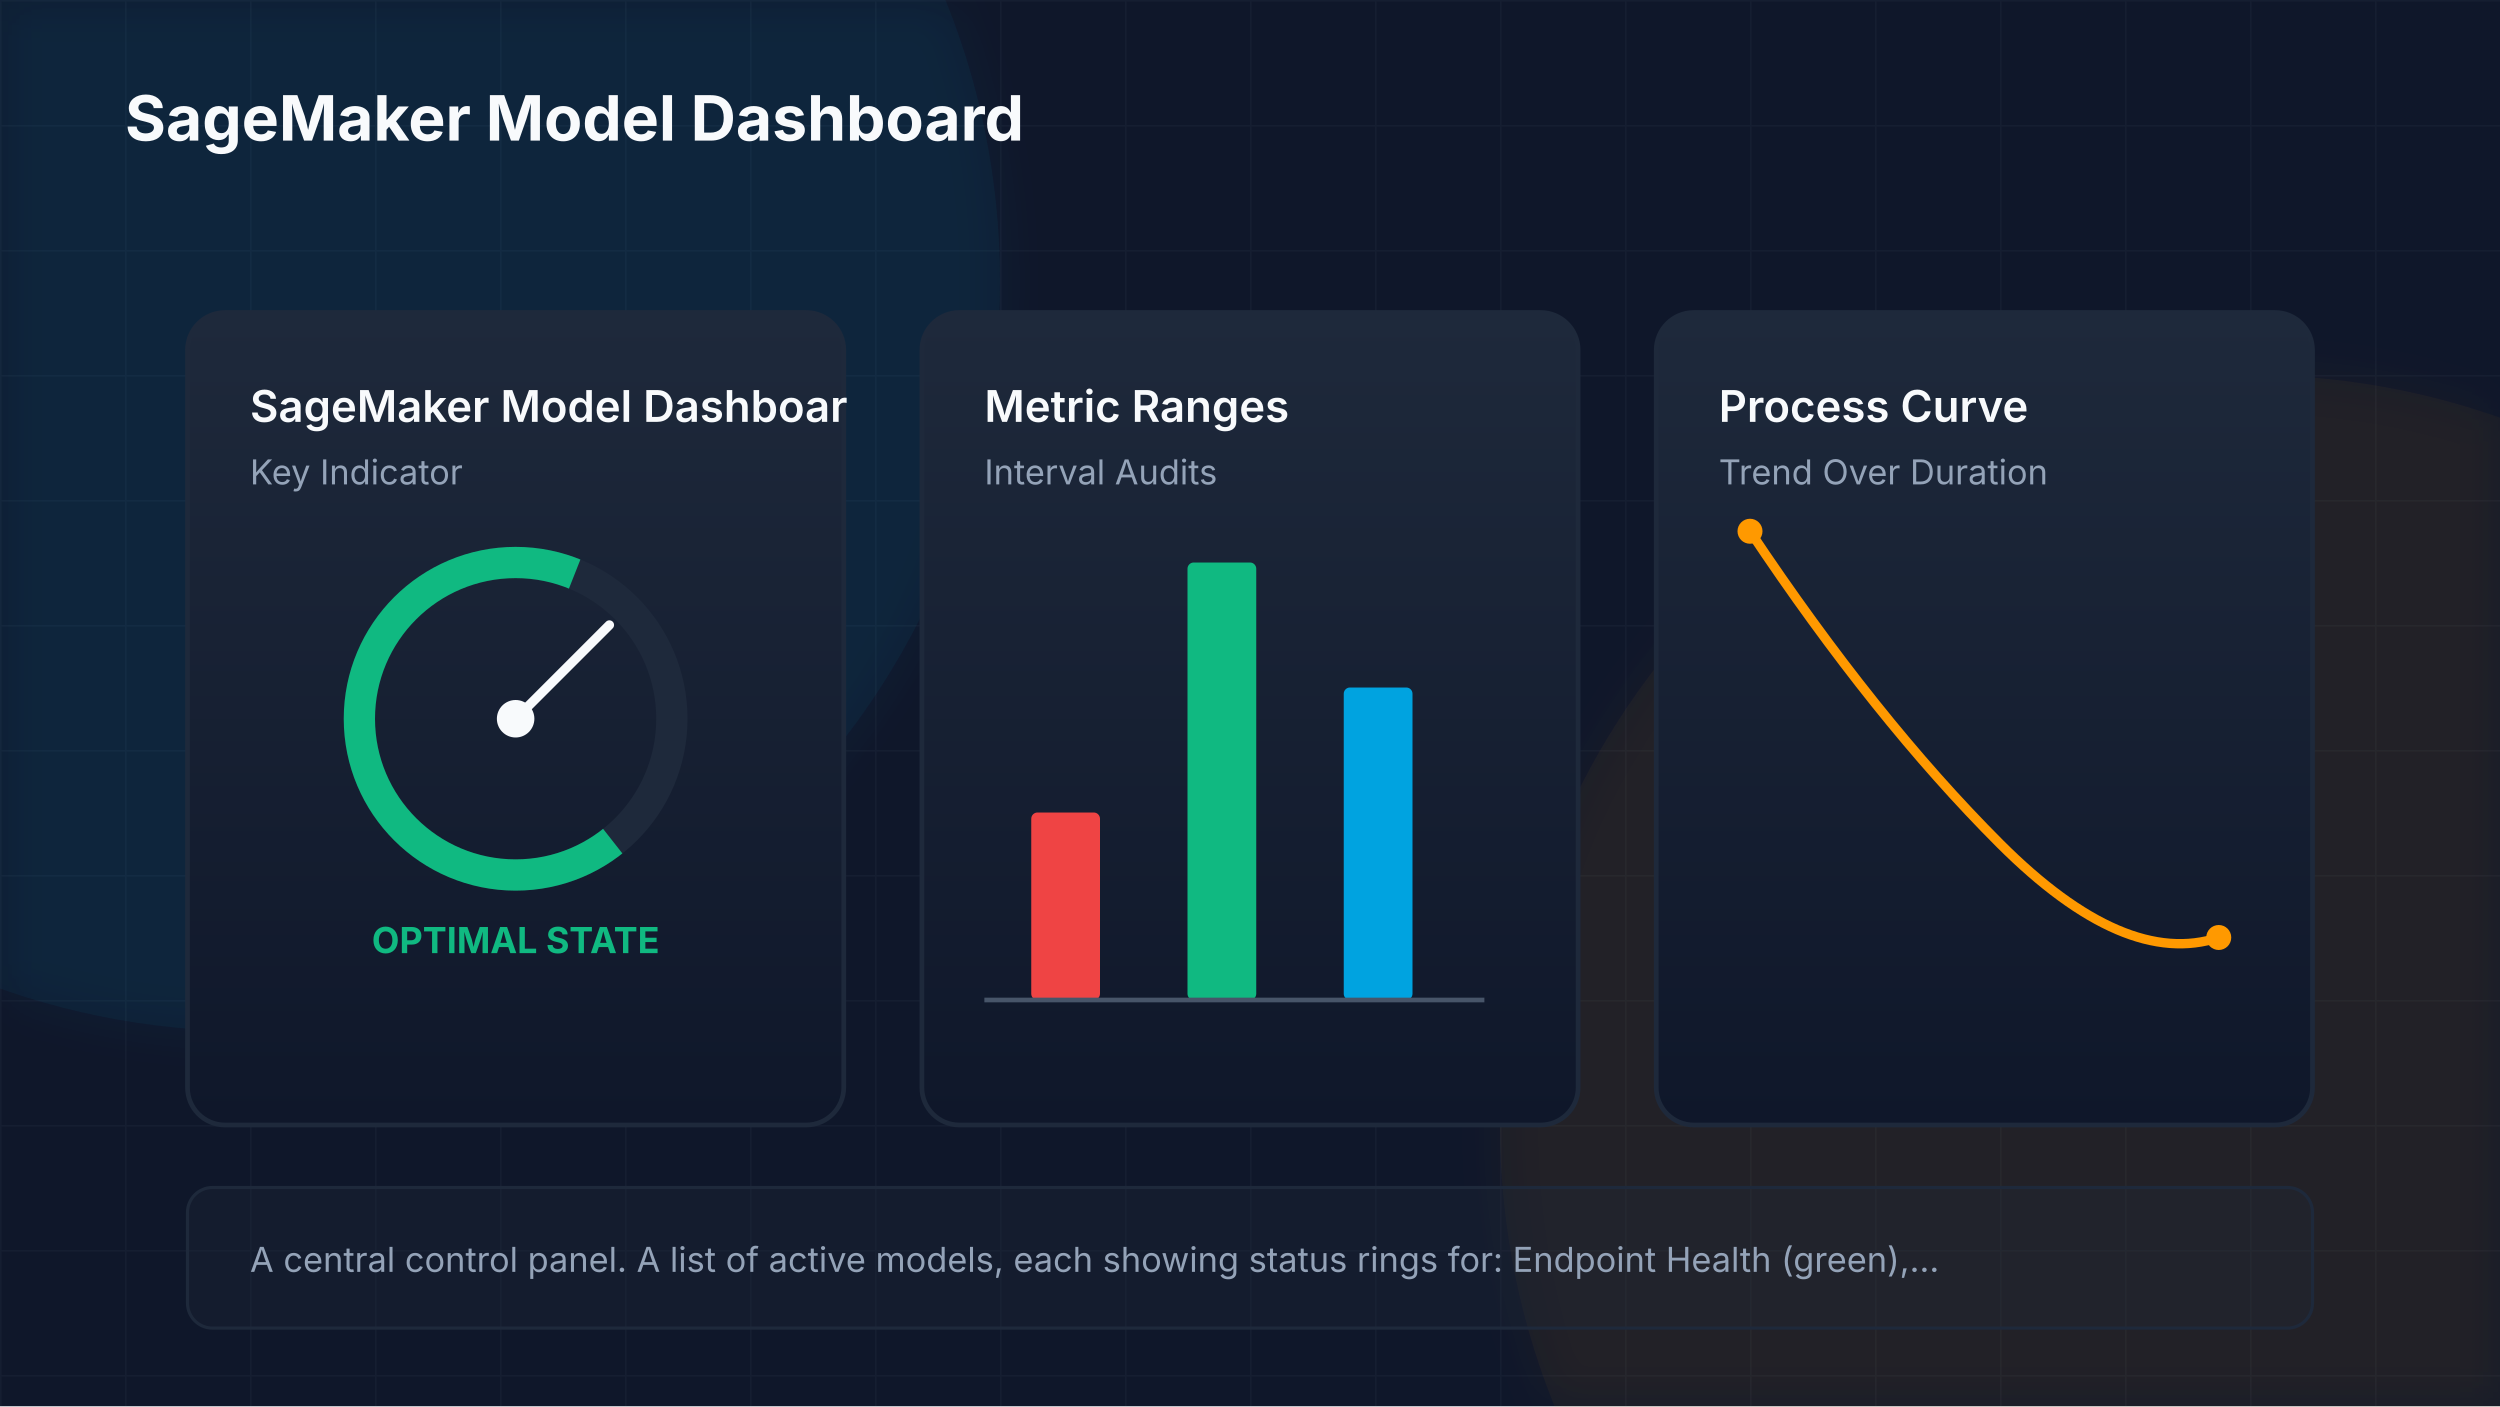
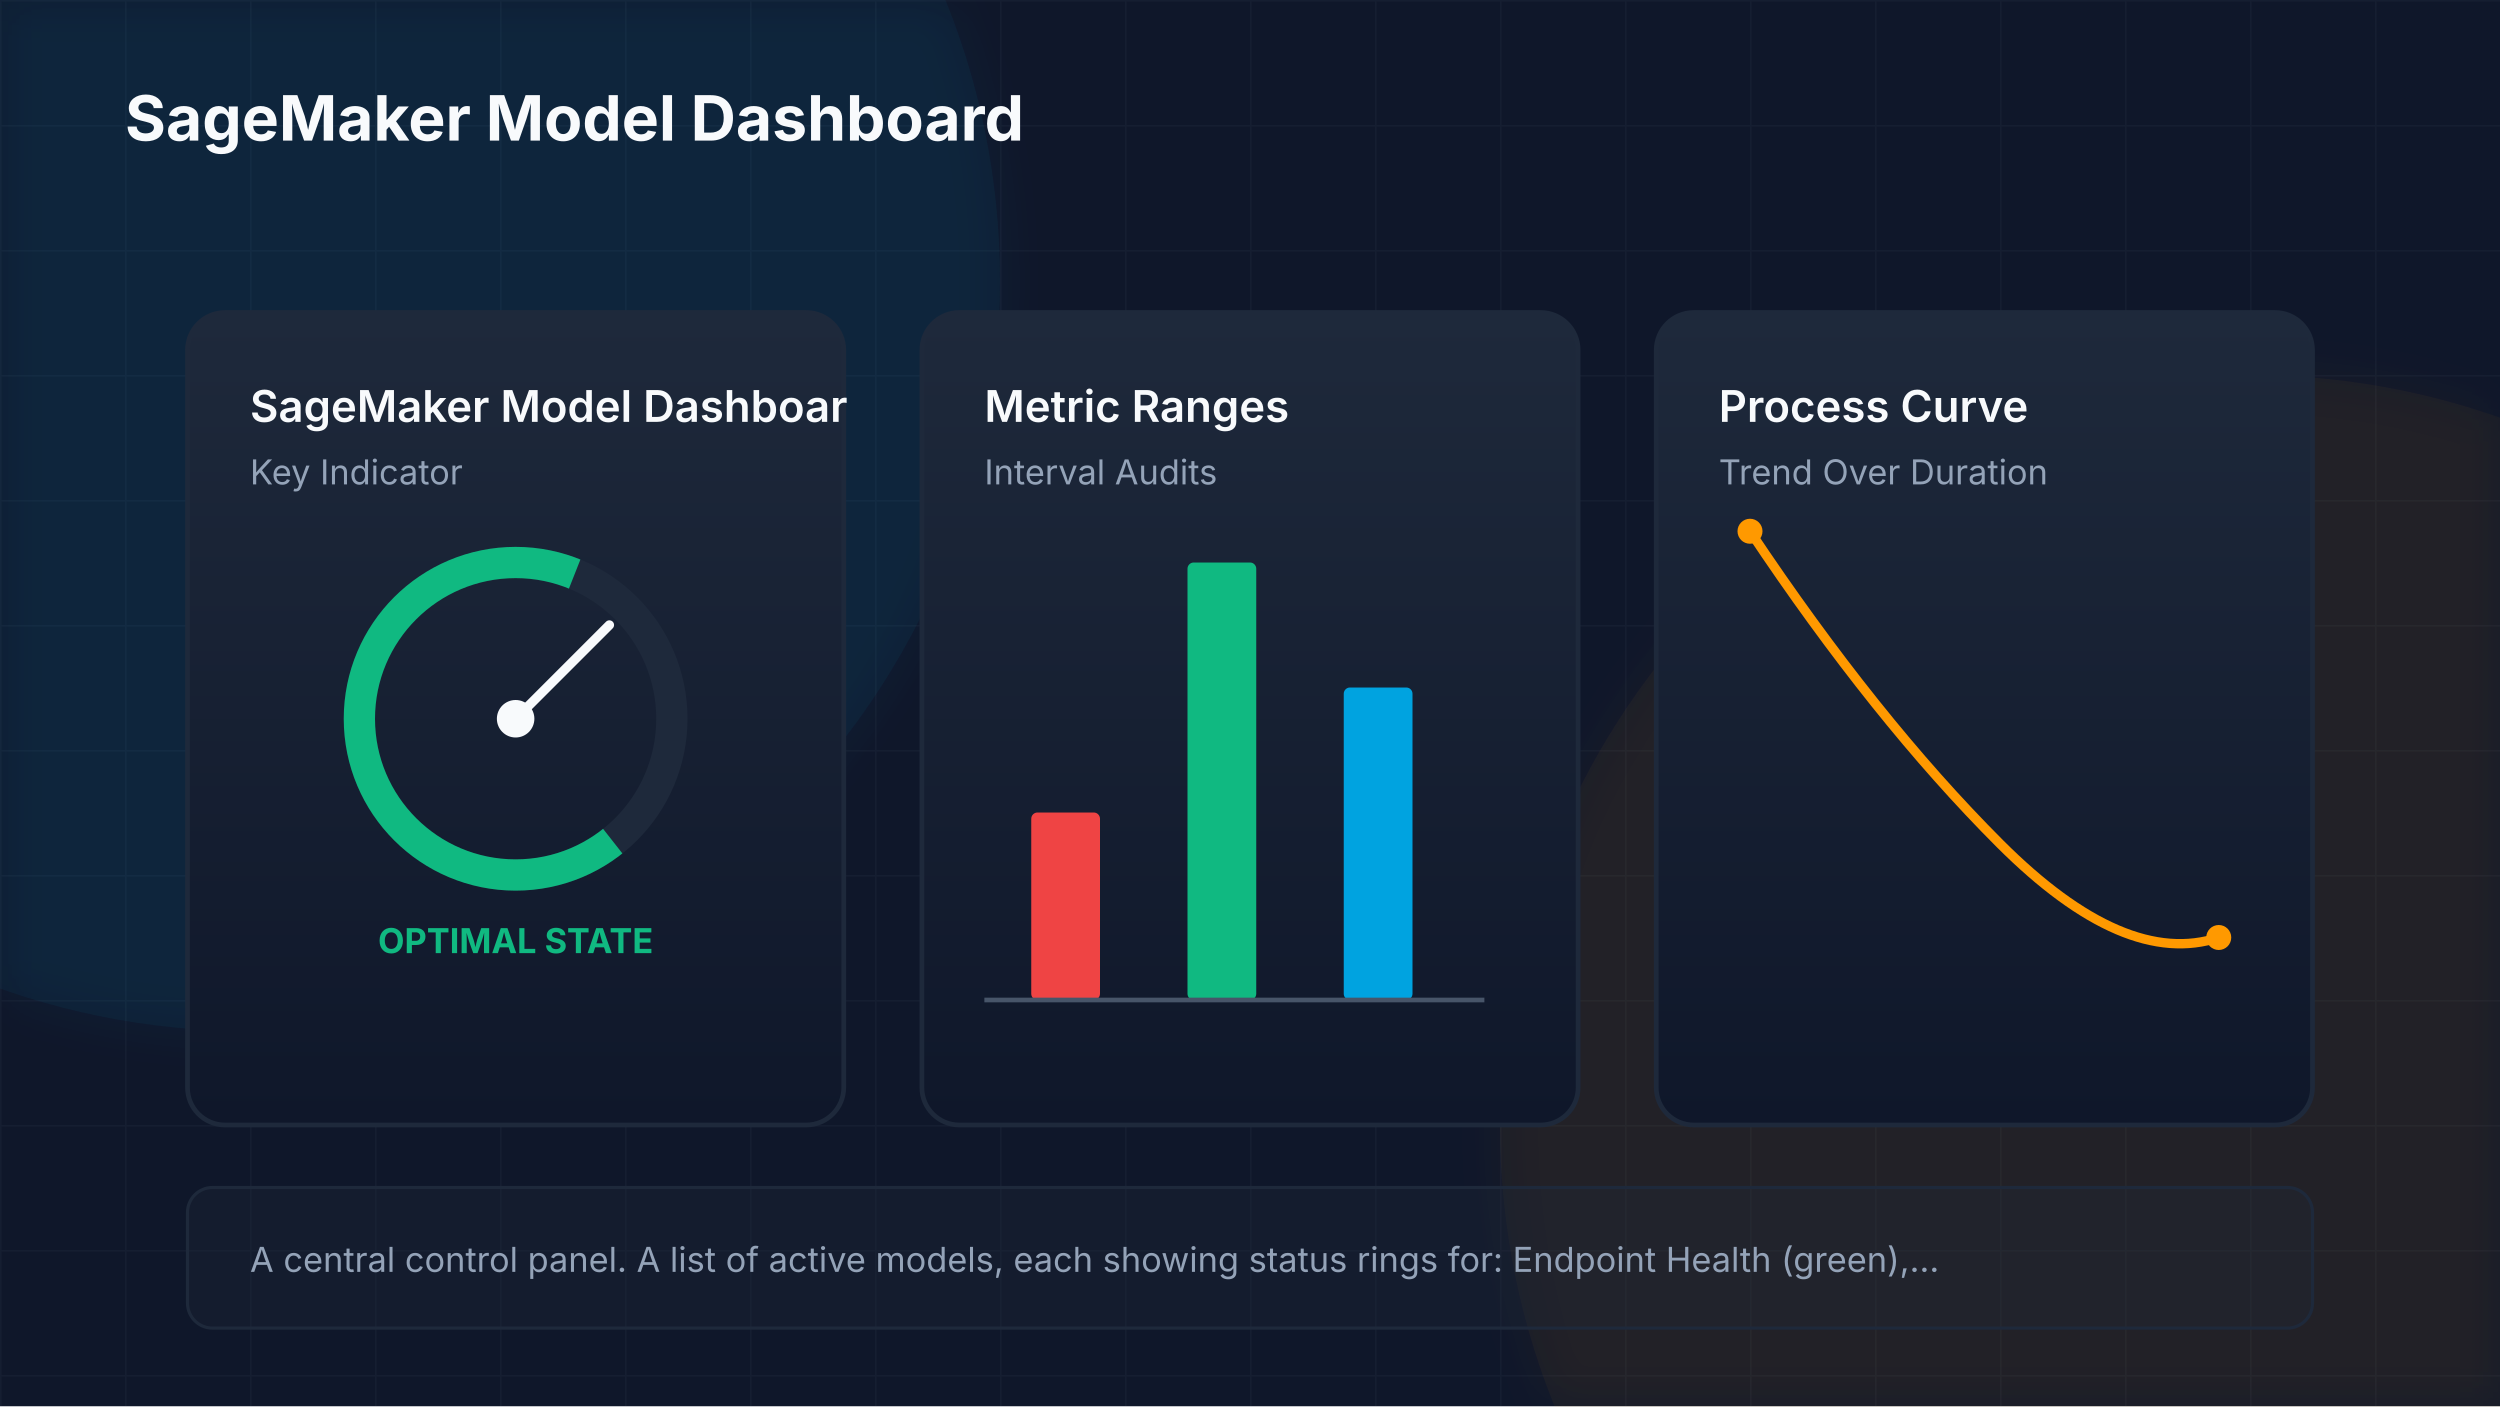
<svg xmlns="http://www.w3.org/2000/svg" viewBox="0 0 800 450" width="100%" height="100%">
  <defs>
    <linearGradient id="aws-orange" x1="0%" y1="0%" x2="100%" y2="100%">
      <stop offset="0%" stop-color="#FF9900" />
      <stop offset="100%" stop-color="#FFC400" />
    </linearGradient>
    <linearGradient id="cloud-blue" x1="0%" y1="0%" x2="100%" y2="100%">
      <stop offset="0%" stop-color="#00A3E0" />
      <stop offset="100%" stop-color="#1D70B8" />
    </linearGradient>
    <linearGradient id="success-green" x1="0%" y1="0%" x2="100%" y2="100%">
      <stop offset="0%" stop-color="#10B981" />
      <stop offset="100%" stop-color="#059669" />
    </linearGradient>
    <linearGradient id="alert-red" x1="0%" y1="0%" x2="100%" y2="100%">
      <stop offset="0%" stop-color="#EF4444" />
      <stop offset="100%" stop-color="#DC2626" />
    </linearGradient>
    <linearGradient id="warning-gold" x1="0%" y1="0%" x2="100%" y2="100%">
      <stop offset="0%" stop-color="#F59E0B" />
      <stop offset="100%" stop-color="#D97706" />
    </linearGradient>
    <linearGradient id="dark-card" x1="0%" y1="0%" x2="0%" y2="100%">
      <stop offset="0%" stop-color="#1E293B" />
      <stop offset="100%" stop-color="#0F172A" />
    </linearGradient>
    <linearGradient id="purple-glow" x1="0%" y1="0%" x2="100%" y2="100%">
      <stop offset="0%" stop-color="#8B5CF6" />
      <stop offset="100%" stop-color="#6D28D9" />
    </linearGradient>
    <filter id="glow-orange" x="-20%" y="-20%" width="140%" height="140%">
      <feGaussianBlur stdDeviation="8" result="blur" />
      <feComposite in="SourceGraphic" in2="blur" operator="over" />
    </filter>
    <filter id="glow-blue" x="-20%" y="-20%" width="140%" height="140%">
      <feGaussianBlur stdDeviation="8" result="blur" />
      <feComposite in="SourceGraphic" in2="blur" operator="over" />
    </filter>
    <pattern id="grid" width="40" height="40" patternUnits="userSpaceOnUse">
      <path d="M 40 0 L 0 0 0 40" fill="none" stroke="rgba(148, 163, 184, 0.05)" stroke-width="1" />
    </pattern>
  </defs>
  <rect width="800" height="450" fill="#0F172A" />
  <rect width="800" height="450" fill="url(#grid)" />
  <circle cx="80.0" cy="90.0" r="240.0" fill="rgba(0, 163, 224, 0.05)" filter="url(#glow-blue)" />
  <circle cx="720.0" cy="360.0" r="240.0" fill="rgba(255, 153, 0, 0.04)" filter="url(#glow-orange)" />
  <text x="40" y="45" font-family="Inter, system-ui, sans-serif" font-size="20" font-weight="700" fill="#F8FAFC">SageMaker Model Dashboard</text>
  <rect x="60" y="100" width="210" height="260" rx="12" fill="url(#dark-card)" stroke="#1E293B" stroke-width="1.5" />
  <text x="80" y="135" font-family="Inter, system-ui, sans-serif" font-size="14" font-weight="600" fill="#F8FAFC">SageMaker Model Dashboar</text>
  <text x="80" y="155" font-family="Inter, system-ui, sans-serif" font-size="11" fill="#94A3B8">Key Indicator</text>
  <circle cx="165" cy="230" r="50" fill="none" stroke="#1E293B" stroke-width="10" />
  <circle cx="165" cy="230" r="50" fill="none" stroke="#10B981" stroke-width="10" stroke-dasharray="210 314" stroke-dashoffset="-45" />
  <line x1="165" y1="230" x2="195" y2="200" stroke="#F8FAFC" stroke-width="3" stroke-linecap="round" />
  <circle cx="165" cy="230" r="6" fill="#F8FAFC" />
-   <text x="165" y="305" font-family="Inter" font-size="11.5" font-weight="700" fill="#10B981" text-anchor="middle">OPTIMAL STATE</text>
+   <text x="165" y="305" font-family="Inter" font-size="11" font-weight="700" fill="#10B981" text-anchor="middle">OPTIMAL STATE</text>
  <rect x="295" y="100" width="210" height="260" rx="12" fill="url(#dark-card)" stroke="#1E293B" stroke-width="1.5" />
  <text x="315" y="135" font-family="Inter, system-ui, sans-serif" font-size="14" font-weight="600" fill="#F8FAFC">Metric Ranges</text>
  <text x="315" y="155" font-family="Inter, system-ui, sans-serif" font-size="11" fill="#94A3B8">Interval Audits</text>
  <rect x="330" y="260" width="22" height="60" rx="2" fill="#EF4444" />
  <rect x="380" y="180" width="22" height="140" rx="2" fill="#10B981" />
  <rect x="430" y="220" width="22" height="100" rx="2" fill="#00A3E0" />
  <line x1="315" y1="320" x2="475" y2="320" stroke="#475569" stroke-width="1.5" />
  <rect x="530" y="100" width="210" height="260" rx="12" fill="url(#dark-card)" stroke="#1E293B" stroke-width="1.5" />
  <text x="550" y="135" font-family="Inter, system-ui, sans-serif" font-size="14" font-weight="600" fill="#F8FAFC">Process Curve</text>
  <text x="550" y="155" font-family="Inter, system-ui, sans-serif" font-size="11" fill="#94A3B8">Trend Over Duration</text>
  <path d="M 560,170 Q 600,230 640,270 T 710,300" fill="none" stroke="#FF9900" stroke-width="3" />
  <circle cx="560" cy="170" r="4" fill="#FF9900" />
  <circle cx="710" cy="300" r="4" fill="#FF9900" />
  <rect x="60" y="380" width="680" height="45" rx="8" fill="rgba(30,41,59,0.3)" stroke="#1E293B" stroke-width="1" />
  <text x="80" y="407" font-family="Inter" font-size="11" fill="#94A3B8">A central control panel. A list of active models, each showing status rings for: Endpoint Health (green),...</text>
</svg>
